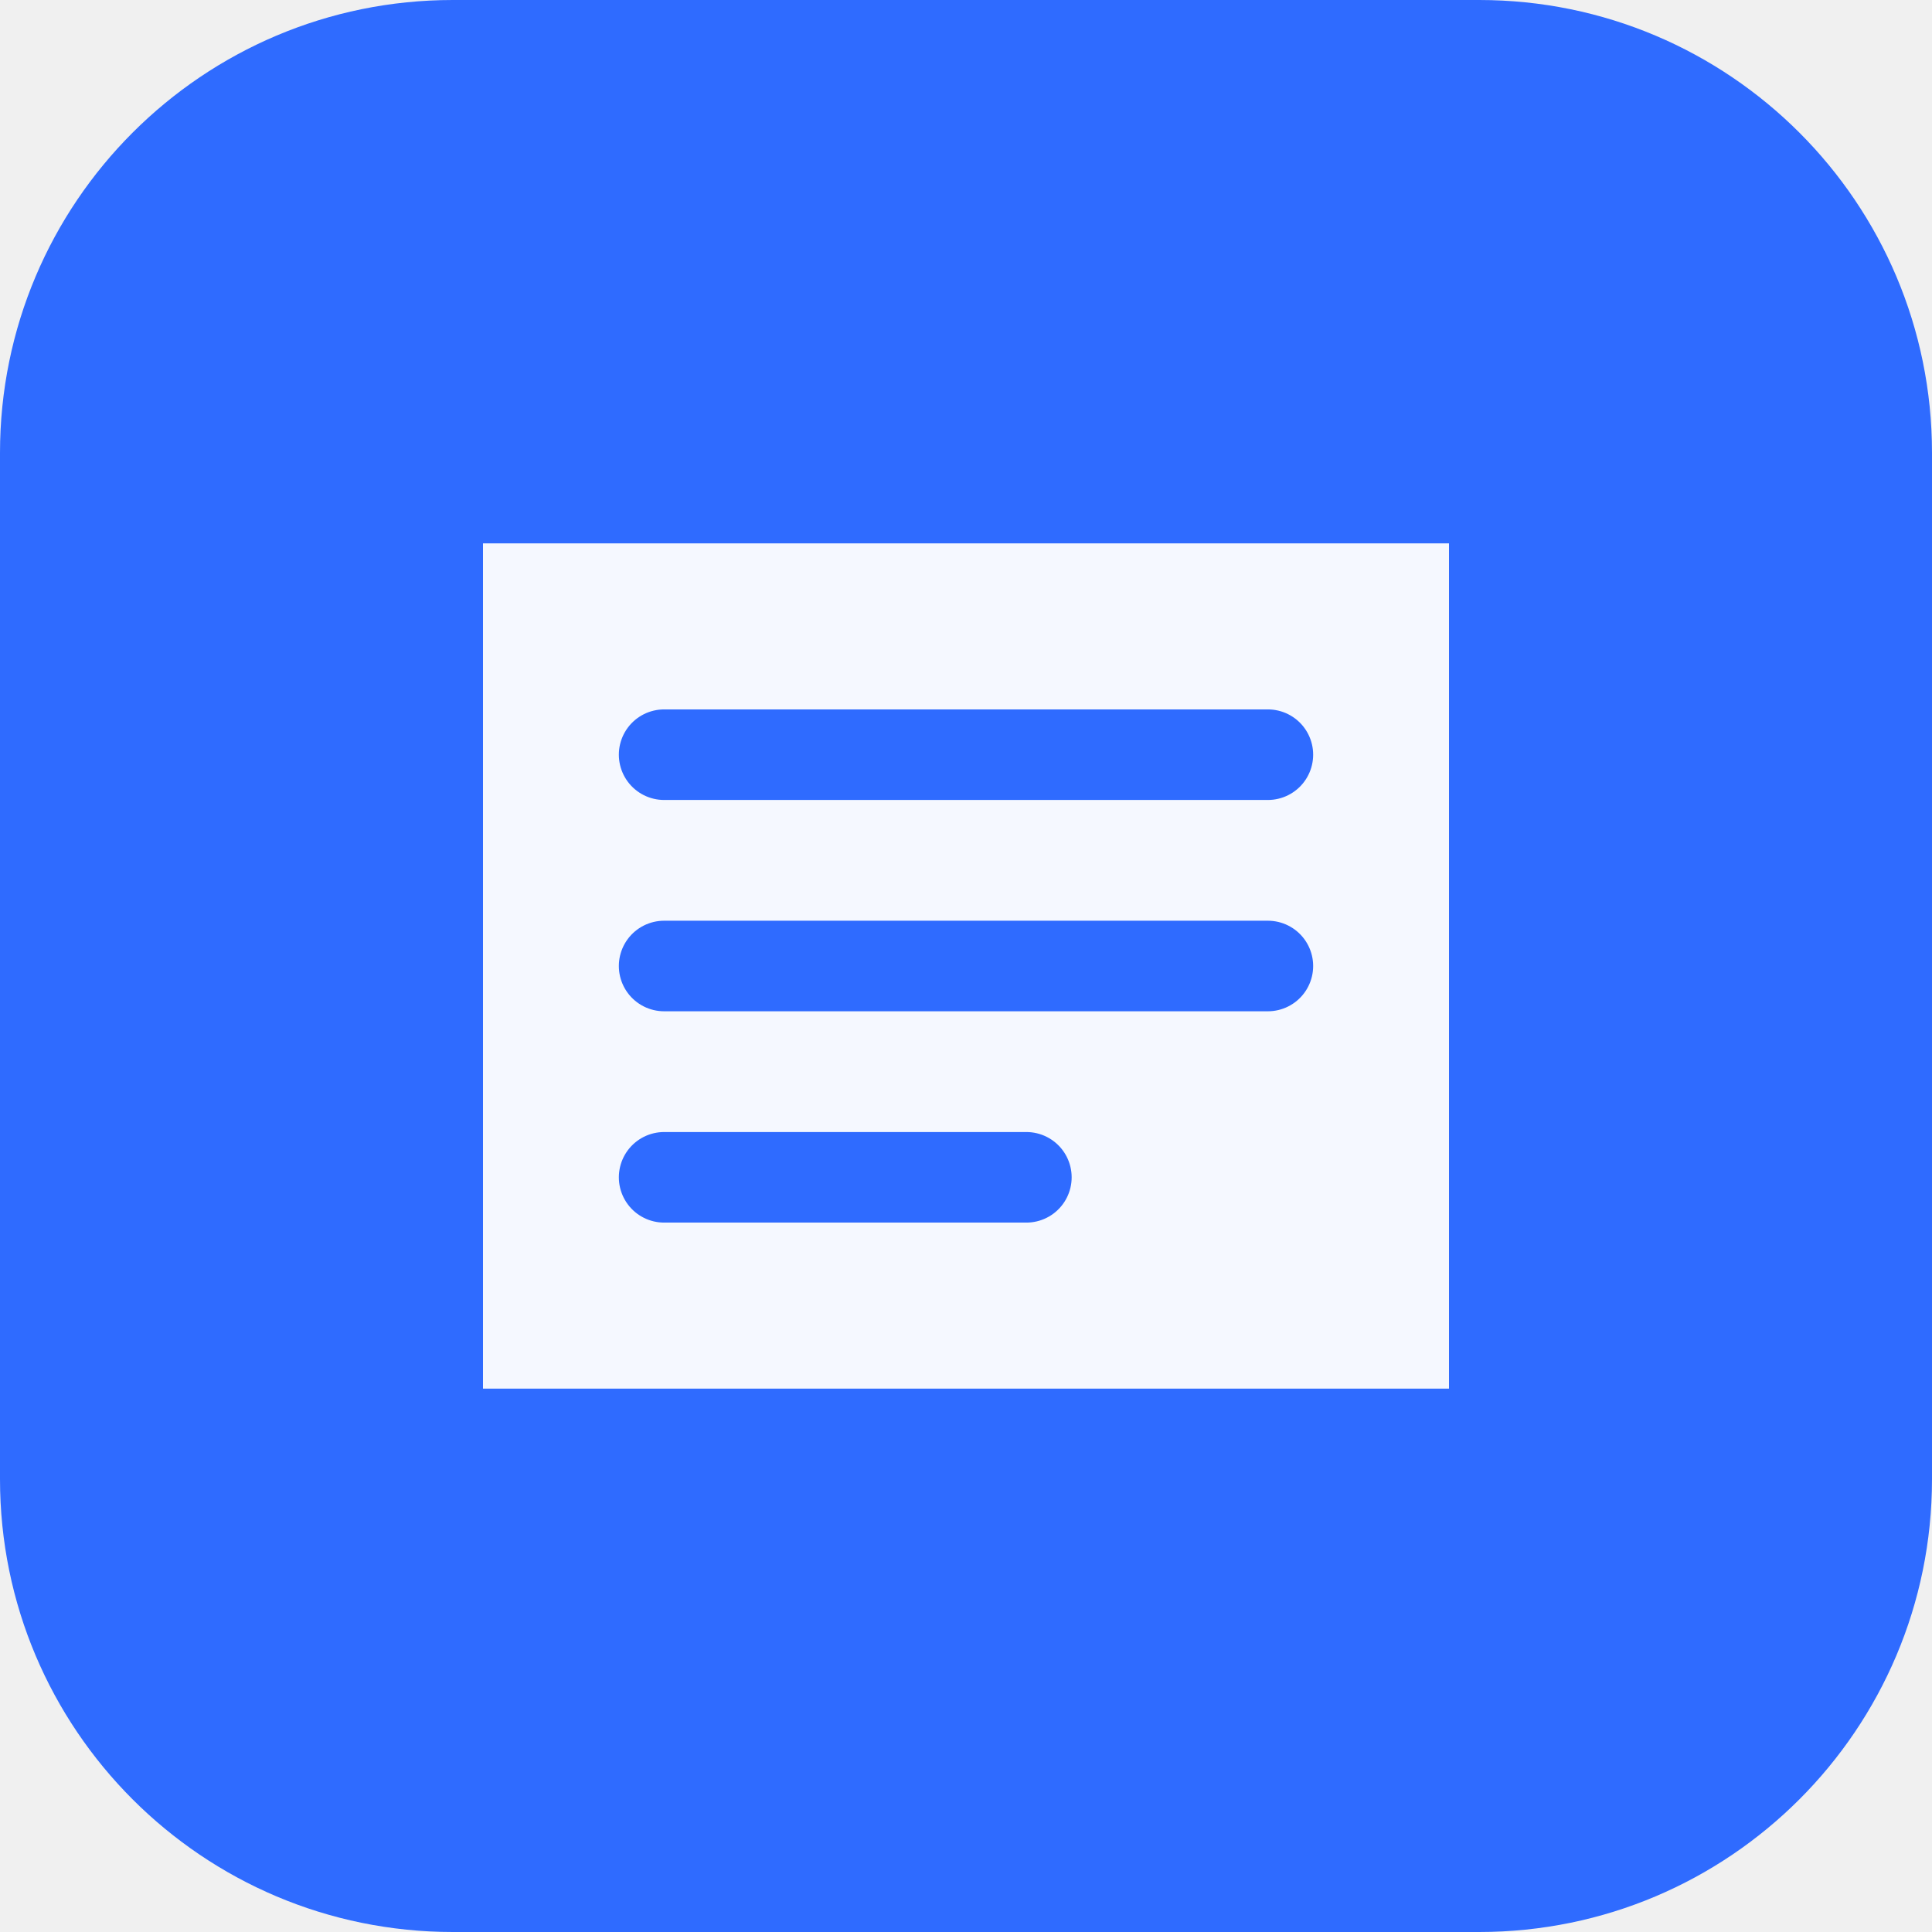
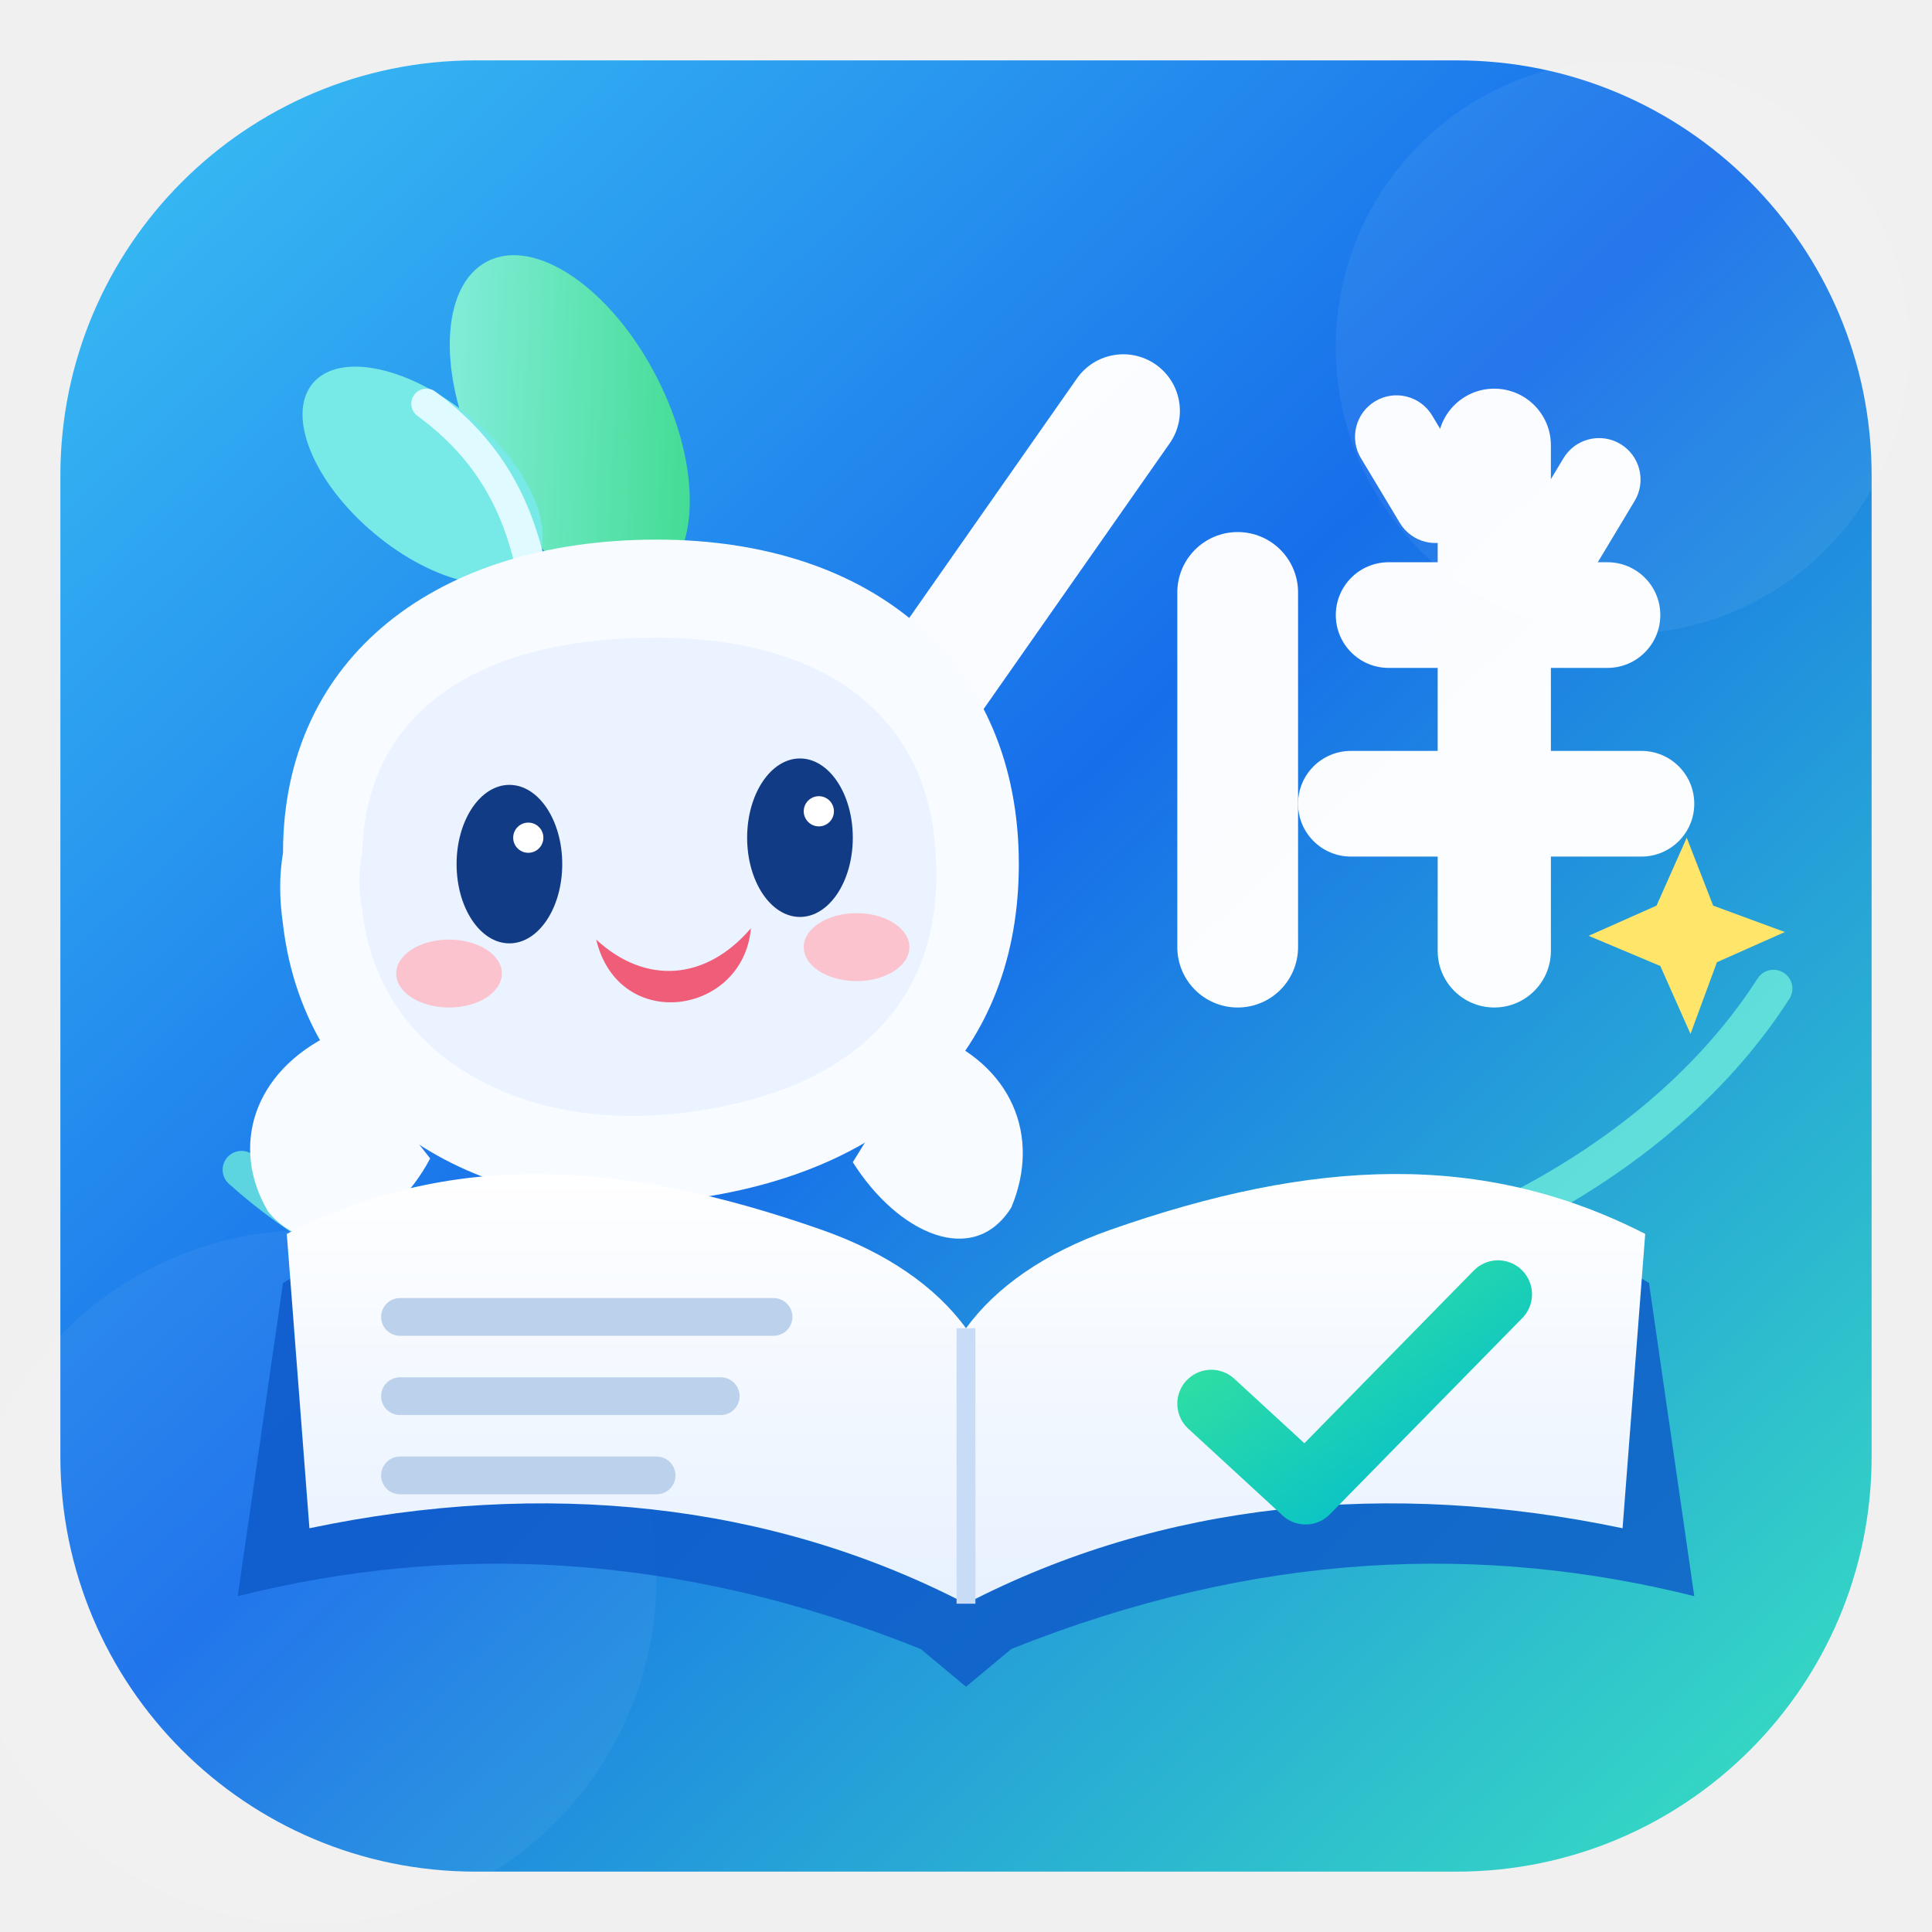
- <svg xmlns="http://www.w3.org/2000/svg" width="128" height="128" viewBox="0 0 128 128">
-   <rect width="128" height="128" rx="30" fill="#2F6BFF" />
-   <path d="M32 36h64v56H32z" fill="#fff" opacity=".95" />
-   <path d="M44 50h40M44 64h40M44 78h24" stroke="#2F6BFF" stroke-width="6" stroke-linecap="round" />
+ <svg xmlns="http://www.w3.org/2000/svg" width="512" height="512" viewBox="0 0 512 512">
+   <defs>
+     <linearGradient id="bg" x1="40" y1="36" x2="462" y2="478" gradientUnits="userSpaceOnUse">
+       <stop stop-color="#37B9F3" />
+       <stop offset="0.48" stop-color="#176EEA" />
+       <stop offset="1" stop-color="#35D8C4" />
+     </linearGradient>
+     <linearGradient id="leaf" x1="0" y1="0" x2="1" y2="1">
+       <stop stop-color="#8EF0E7" />
+       <stop offset="1" stop-color="#37D987" />
+     </linearGradient>
+     <linearGradient id="book" x1="0" y1="0" x2="0" y2="1">
+       <stop stop-color="#FFFFFF" />
+       <stop offset="1" stop-color="#E7F1FF" />
+     </linearGradient>
+     <linearGradient id="tick" x1="0" y1="0" x2="1" y2="1">
+       <stop stop-color="#38E59B" />
+       <stop offset="1" stop-color="#00BBD0" />
+     </linearGradient>
+   </defs>
+   <rect x="16" y="16" width="480" height="480" rx="110" fill="url(#bg)" />
+   <circle cx="430" cy="92" r="76" fill="#FFFFFF" opacity="0.06" />
+   <circle cx="82" cy="418" r="92" fill="#FFFFFF" opacity="0.05" />
+   <path d="M64 310C124 364 252 380 382 330C422 314 452 290 470 262" fill="none" stroke="#72F0DC" stroke-width="10" stroke-linecap="round" opacity="0.75" />
+   <path d="M447 222L454 240L473 247L455 255L448 274L440 256L421 248L439 240L447 222Z" fill="#FFE66B" />
+   <g fill="#FFFFFF" opacity="0.98">
+     <rect x="294" y="88" width="30" height="132" rx="15" transform="rotate(35 294 88)" />
+     <rect x="312" y="141" width="32" height="126" rx="16" />
+     <rect x="381" y="103" width="30" height="164" rx="15" />
+     <rect x="354" y="149" width="86" height="28" rx="14" />
+     <rect x="344" y="199" width="105" height="28" rx="14" />
+     <rect x="355" y="112" width="22" height="42" rx="11" transform="rotate(-31 355 112)" />
+     <rect x="420" y="112" width="22" height="42" rx="11" transform="rotate(31 420 112)" />
+   </g>
+   <ellipse cx="151" cy="112" rx="26" ry="48" transform="rotate(-27 151 112)" fill="url(#leaf)" />
+   <ellipse cx="112" cy="126" rx="20" ry="38" transform="rotate(-50 112 126)" fill="#77E9E7" />
+   <path d="M141 152C137 132 128 118 113 107" fill="none" stroke="#DFFBFF" stroke-width="8" stroke-linecap="round" />
+   <path d="M75 226C75 174 116 143 174 143C232 143 270 176 270 229C270 278 238 311 181 318C128 324 81 296 75 245C74 238 74 232 75 226Z" fill="#F8FBFF" />
+   <path d="M96 226C97 189 126 169 174 169C220 169 247 191 248 228C250 267 224 290 180 295C137 300 100 279 96 241C95 236 95 231 96 226Z" fill="#EAF3FF" />
+   <ellipse cx="135" cy="229" rx="14" ry="21" fill="#123B85" />
+   <ellipse cx="212" cy="222" rx="14" ry="21" fill="#123B85" />
+   <circle cx="140" cy="222" r="4" fill="#FFFFFF" />
+   <circle cx="217" cy="215" r="4" fill="#FFFFFF" />
+   <path d="M158 249C171 261 187 260 199 246C197 269 164 274 158 249Z" fill="#F05D79" />
+   <ellipse cx="119" cy="258" rx="14" ry="9" fill="#FFB6C2" opacity="0.8" />
+   <ellipse cx="227" cy="251" rx="14" ry="9" fill="#FFB6C2" opacity="0.8" />
+   <path d="M88 274C67 284 61 304 71 321C83 336 104 326 114 307" fill="#F8FBFF" />
+   <path d="M247 274C268 282 276 301 268 320C258 336 238 327 226 308" fill="#F8FBFF" />
+   <path d="M75 340C111 318 156 316 214 335C231 341 244 349 256 360C268 349 281 341 298 335C356 316 401 318 437 340L449 423C393 409 333 411 268 437L256 447L244 437C179 411 119 409 63 423L75 340Z" fill="#0E59C8" opacity="0.82" />
+   <path d="M76 327C119 305 164 307 218 326C235 332 248 341 256 352V425C204 398 144 392 82 405L76 327Z" fill="url(#book)" />
+   <path d="M436 327C393 305 348 307 294 326C277 332 264 341 256 352V425C308 398 368 392 430 405L436 327Z" fill="url(#book)" />
+   <path d="M256 352V425" stroke="#C8DCF7" stroke-width="5" />
+   <path d="M106 349H205M106 370H191M106 391H174" stroke="#BCD1EC" stroke-width="10" stroke-linecap="round" />
+   <path d="M321 372L346 395L397 343" fill="none" stroke="url(#tick)" stroke-width="18" stroke-linecap="round" stroke-linejoin="round" />
</svg>
